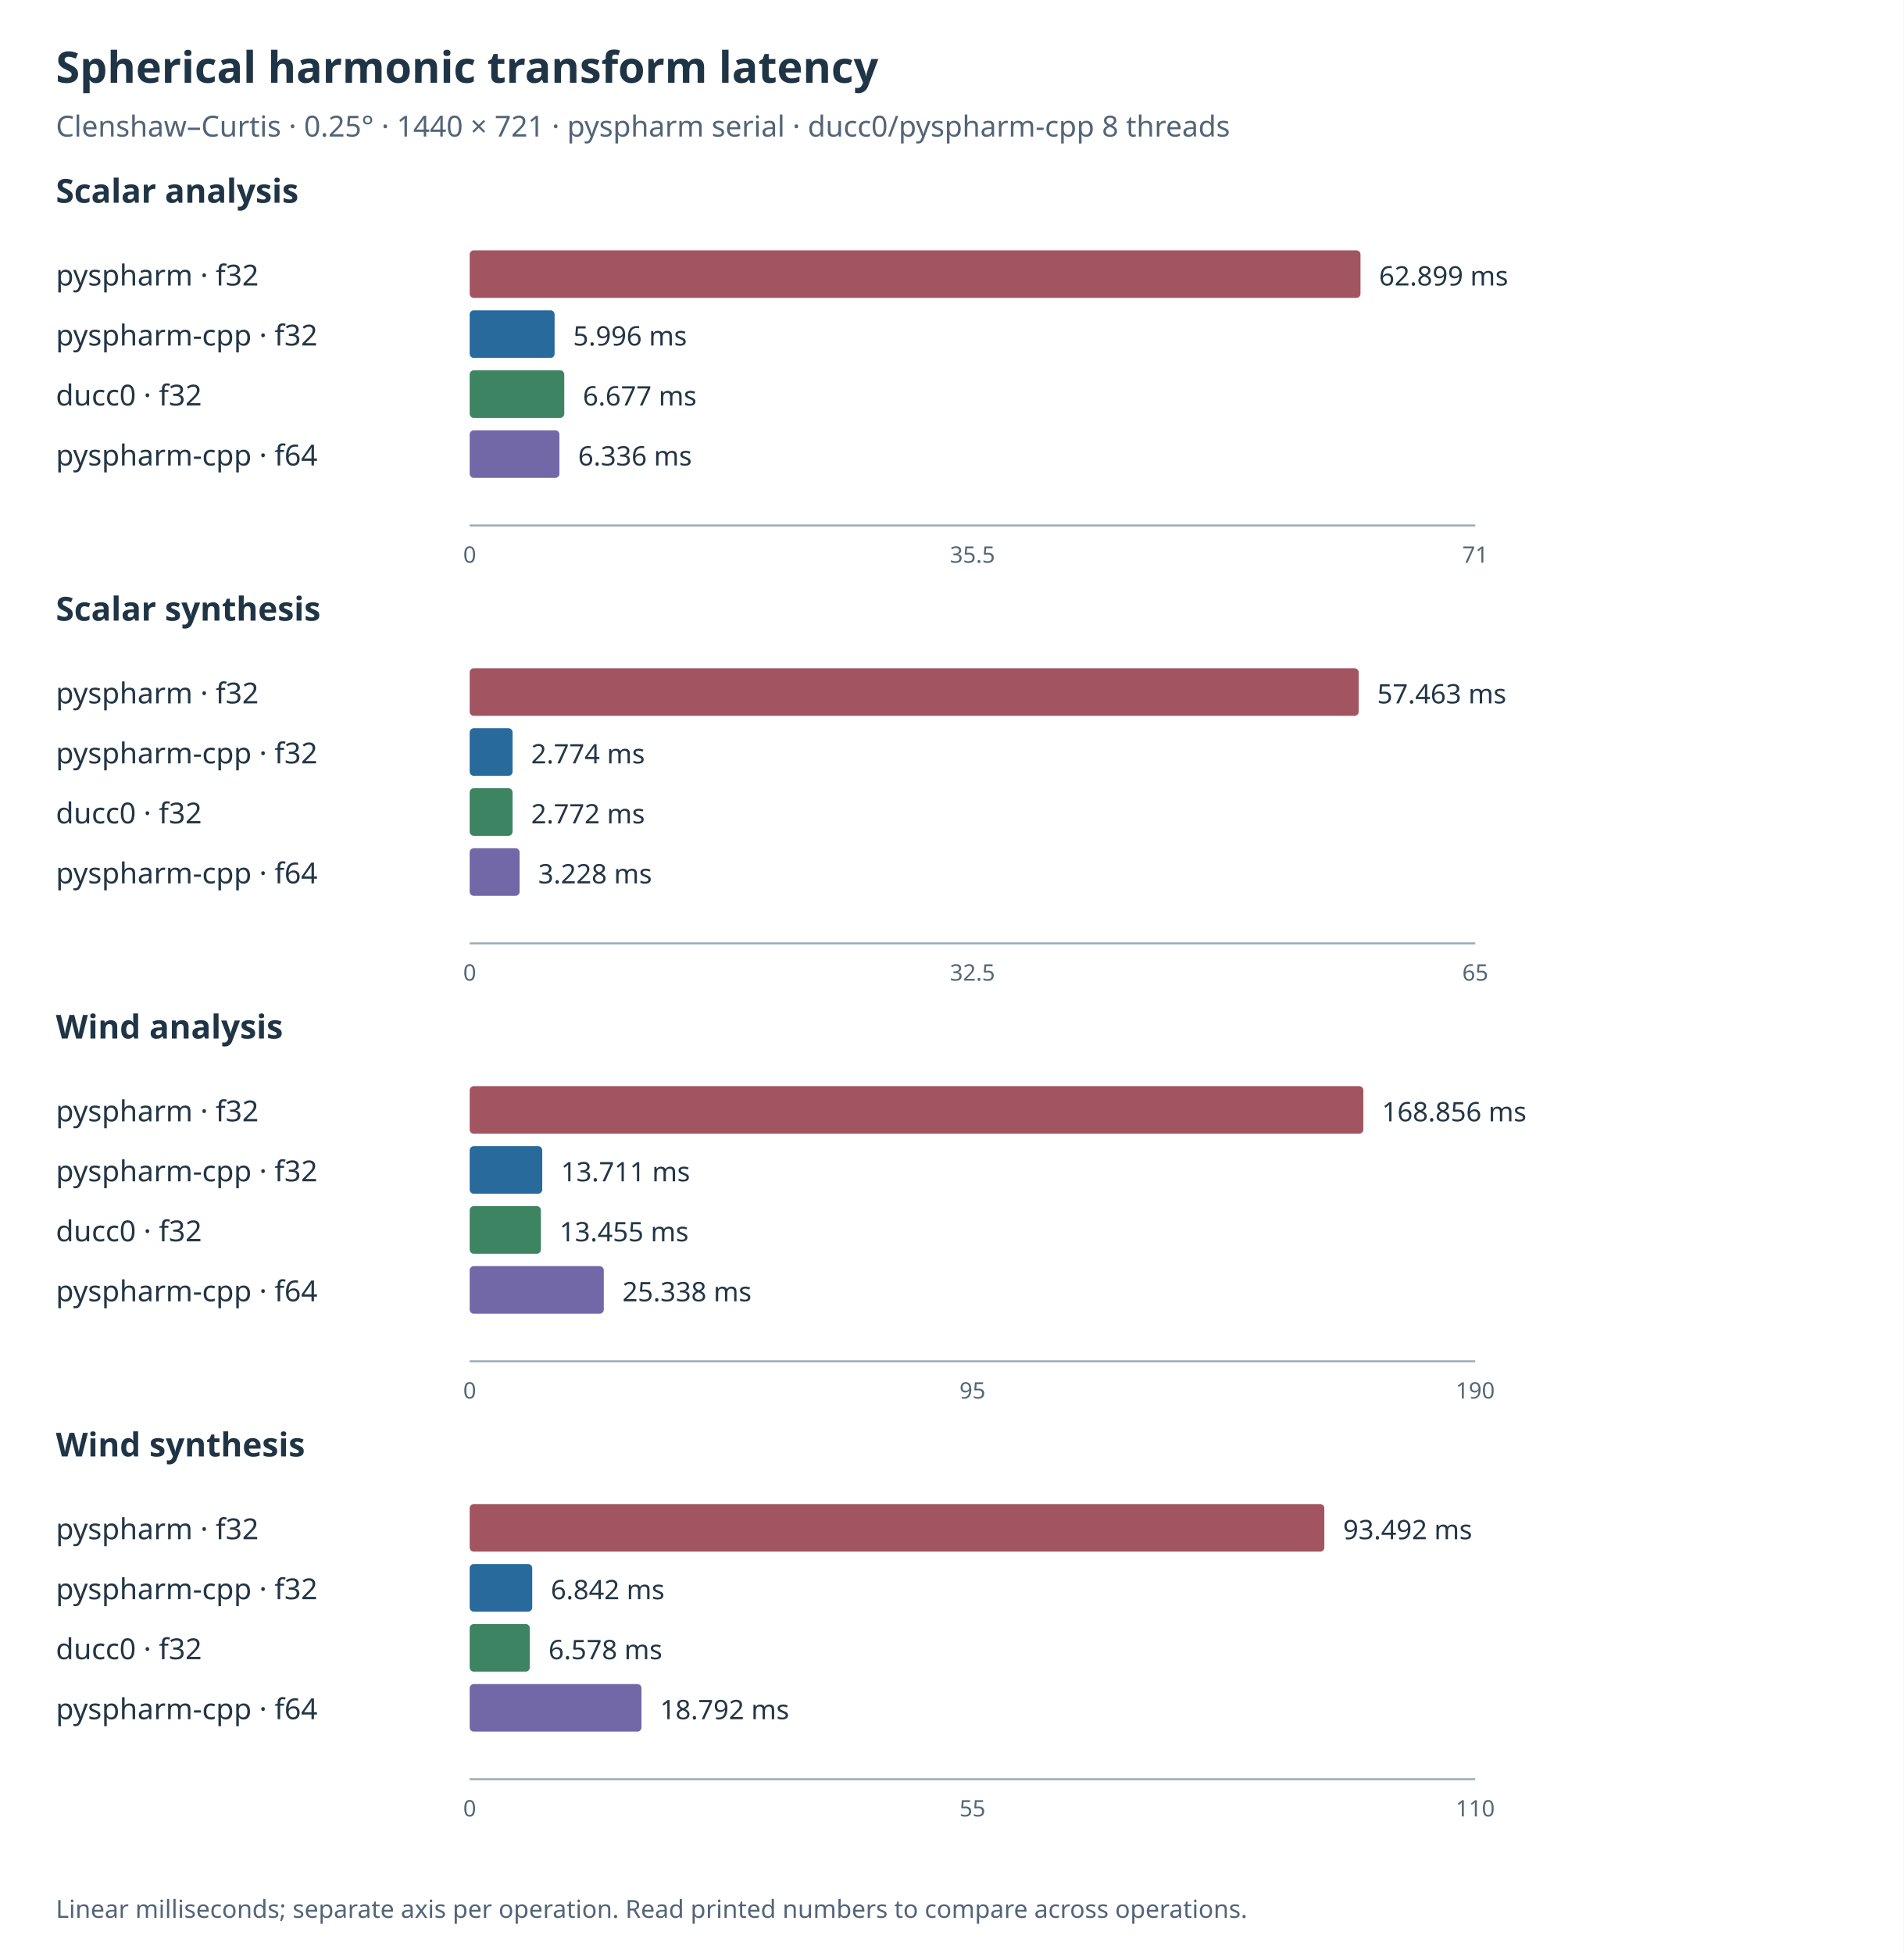
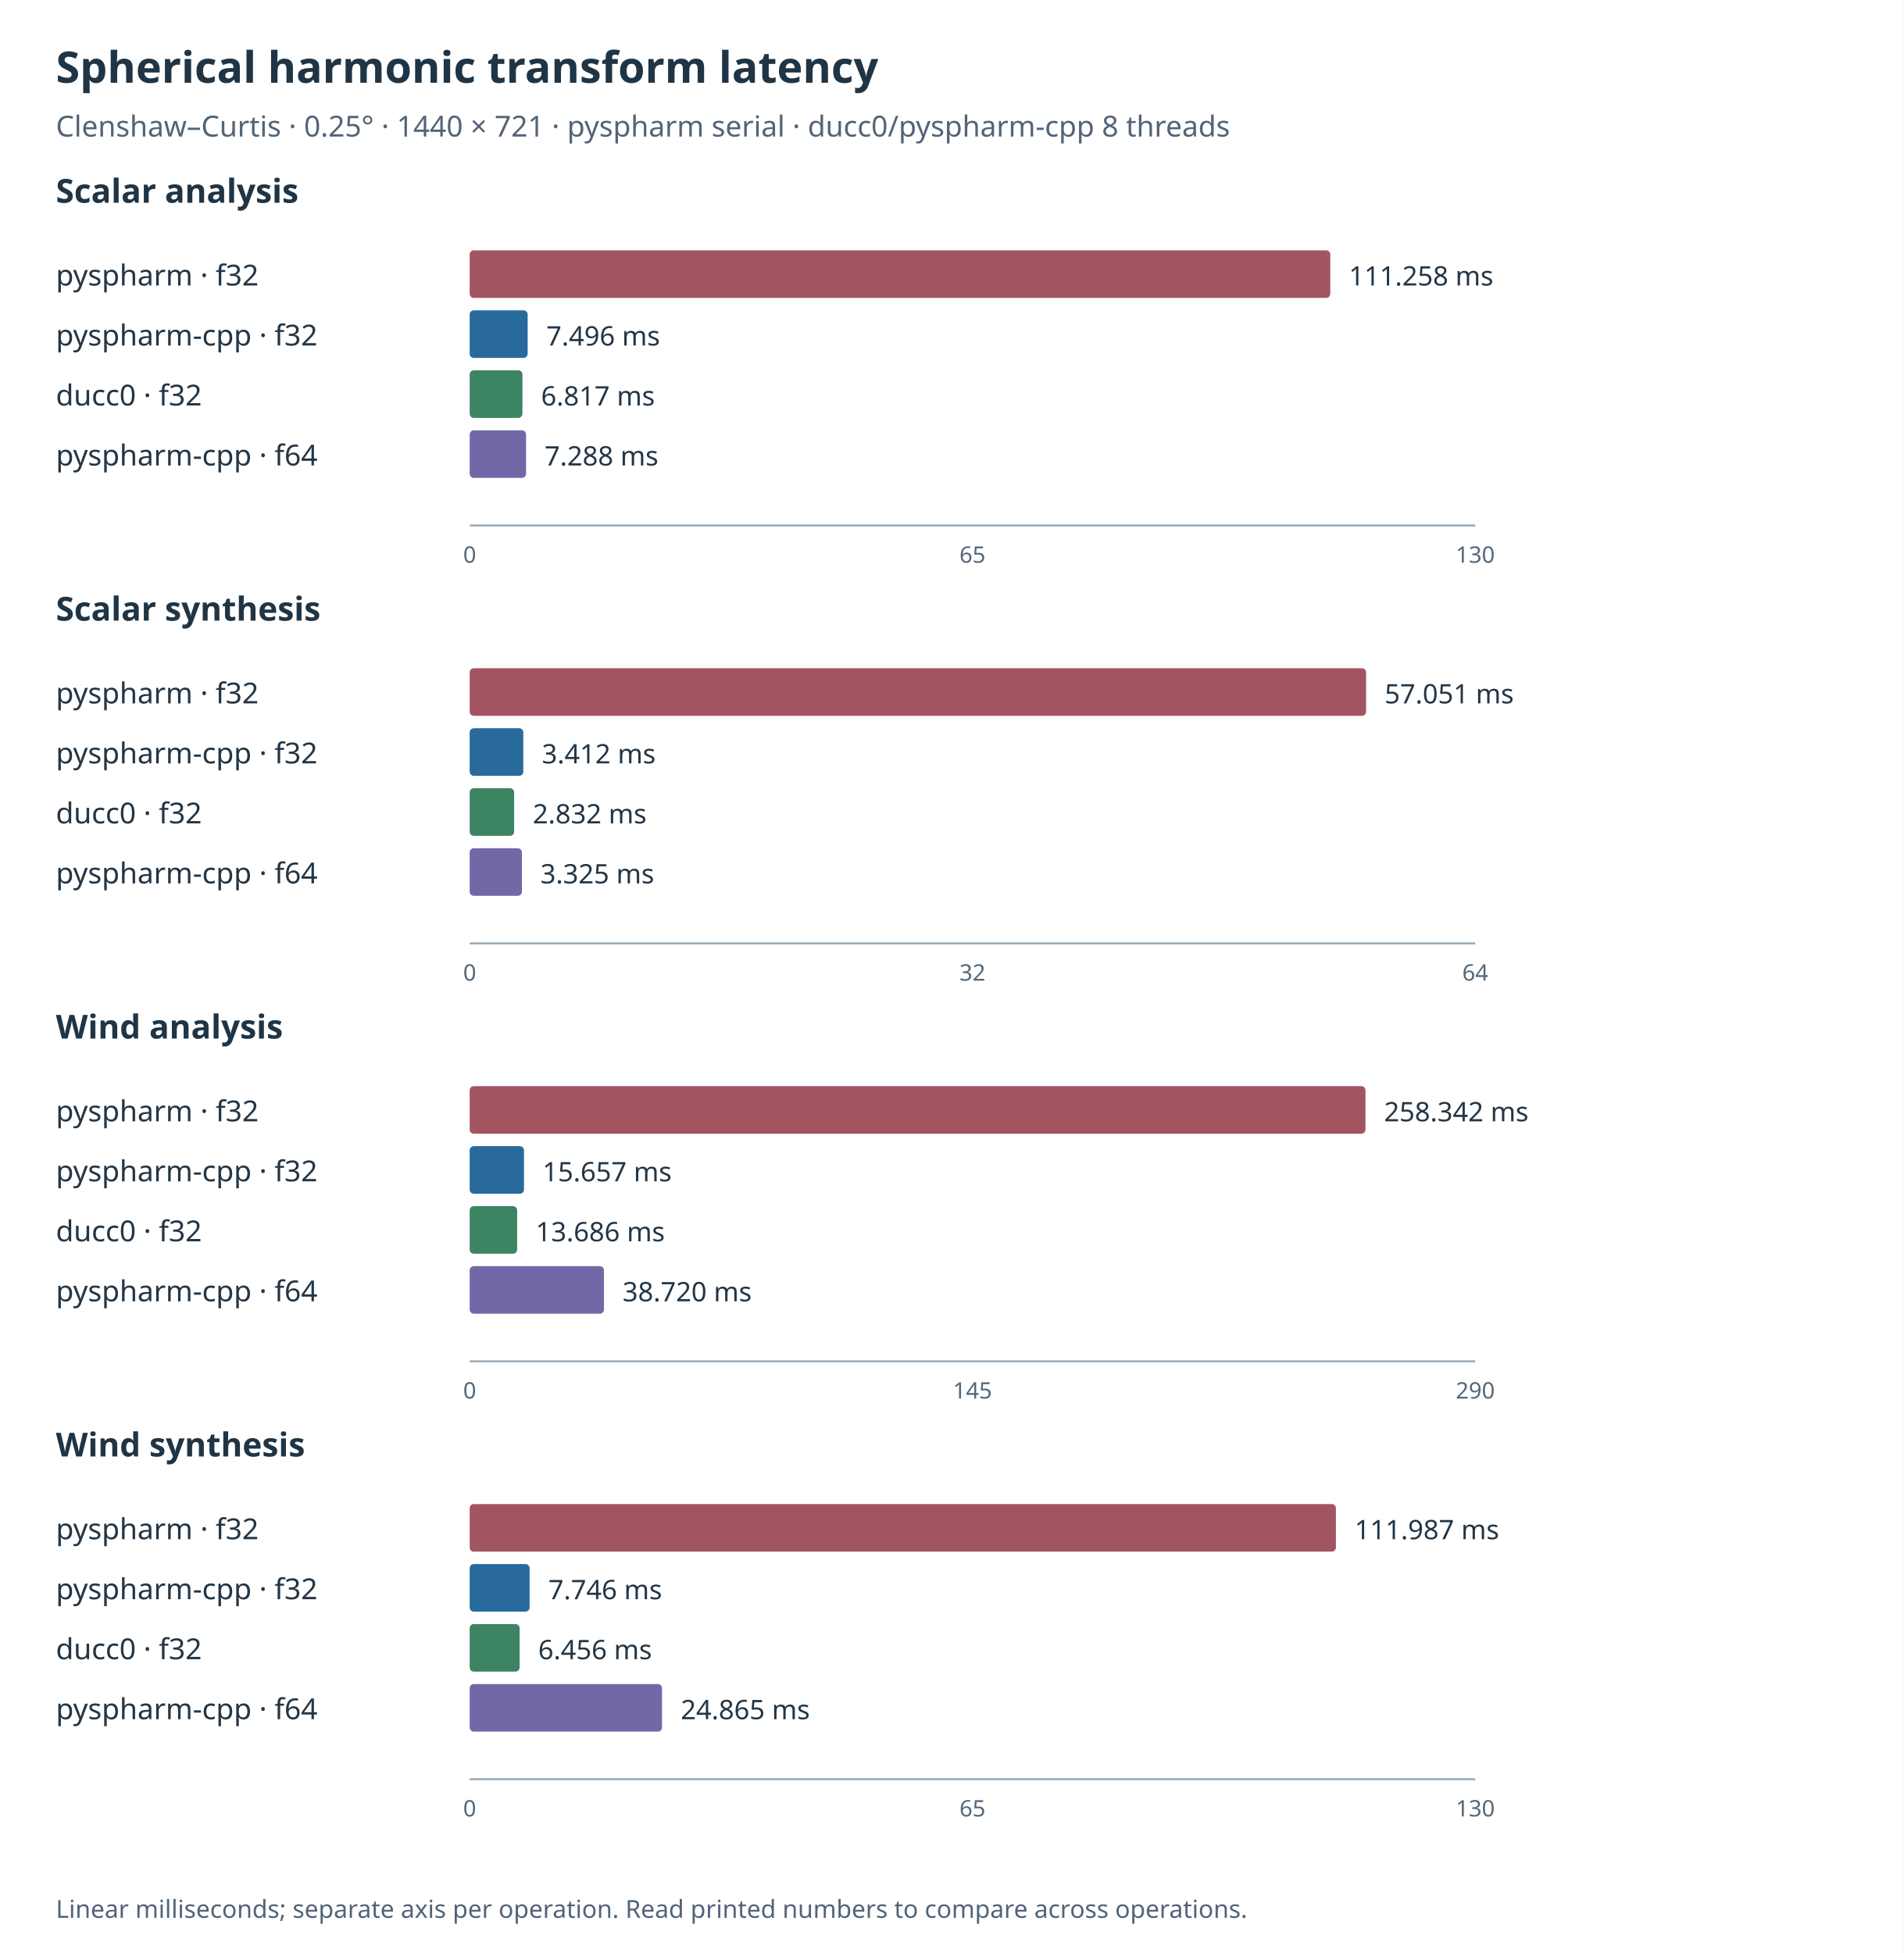
<svg xmlns="http://www.w3.org/2000/svg" width="920" height="944" viewBox="0 0 920 944" role="img" aria-labelledby="t d">
  <rect width="920" height="944" fill="white" />
  <text x="27" y="40" font-size="21" font-family="sans-serif" font-weight="600" fill="#1f3546">Spherical harmonic transform latency</text>
  <text x="27" y="66" font-size="14" font-family="sans-serif" fill="#526478">Clenshaw–Curtis · 0.25° · 1440 × 721 · pyspharm serial · ducc0/pyspharm-cpp 8 threads</text>
  <text x="27" y="98" font-size="16" font-family="sans-serif" font-weight="600" fill="#1f3546">Scalar analysis</text>
  <text x="27" y="138" font-family="sans-serif" font-size="14" fill="#233646">pyspharm · f32</text>
-   <rect x="227" y="121" width="430.54" height="23" fill="#a25561" rx="2" />
-   <text x="666.5" y="138" font-family="sans-serif" font-size="13" fill="#233646">62.899 ms</text>
+   <rect x="227" y="121" width="415.93" height="23" fill="#a25561" rx="2" />
+   <text x="651.9" y="138" font-family="sans-serif" font-size="13" fill="#233646">111.258 ms</text>
  <text x="27" y="167" font-family="sans-serif" font-size="14" fill="#233646">pyspharm-cpp · f32</text>
-   <rect x="227" y="150" width="41.04" height="23" fill="#286a9b" rx="2" />
-   <text x="277.0" y="167" font-family="sans-serif" font-size="13" fill="#233646">5.996 ms</text>
+   <rect x="227" y="150" width="28.02" height="23" fill="#286a9b" rx="2" />
+   <text x="264.0" y="167" font-family="sans-serif" font-size="13" fill="#233646">7.496 ms</text>
  <text x="27" y="196" font-family="sans-serif" font-size="14" fill="#233646">ducc0 · f32</text>
-   <rect x="227" y="179" width="45.71" height="23" fill="#3d8462" rx="2" />
-   <text x="281.7" y="196" font-family="sans-serif" font-size="13" fill="#233646">6.677 ms</text>
+   <rect x="227" y="179" width="25.49" height="23" fill="#3d8462" rx="2" />
+   <text x="261.5" y="196" font-family="sans-serif" font-size="13" fill="#233646">6.817 ms</text>
  <text x="27" y="225" font-family="sans-serif" font-size="14" fill="#233646">pyspharm-cpp · f64</text>
-   <rect x="227" y="208" width="43.37" height="23" fill="#7268a8" rx="2" />
-   <text x="279.4" y="225" font-family="sans-serif" font-size="13" fill="#233646">6.336 ms</text>
+   <rect x="227" y="208" width="27.25" height="23" fill="#7268a8" rx="2" />
+   <text x="263.2" y="225" font-family="sans-serif" font-size="13" fill="#233646">7.288 ms</text>
  <line x1="227" x2="713" y1="254" y2="254" stroke="#9caeba" />
  <text x="227.0" y="272" text-anchor="middle" font-size="11" font-family="sans-serif" fill="#536779">0</text>
-   <text x="470.0" y="272" text-anchor="middle" font-size="11" font-family="sans-serif" fill="#536779">35.5</text>
-   <text x="713.0" y="272" text-anchor="middle" font-size="11" font-family="sans-serif" fill="#536779">71</text>
+   <text x="470.0" y="272" text-anchor="middle" font-size="11" font-family="sans-serif" fill="#536779">65</text>
+   <text x="713.0" y="272" text-anchor="middle" font-size="11" font-family="sans-serif" fill="#536779">130</text>
  <text x="27" y="300" font-size="16" font-family="sans-serif" font-weight="600" fill="#1f3546">Scalar synthesis</text>
  <text x="27" y="340" font-family="sans-serif" font-size="14" fill="#233646">pyspharm · f32</text>
-   <rect x="227" y="323" width="429.65" height="23" fill="#a25561" rx="2" />
-   <text x="665.6" y="340" font-family="sans-serif" font-size="13" fill="#233646">57.463 ms</text>
+   <rect x="227" y="323" width="433.23" height="23" fill="#a25561" rx="2" />
+   <text x="669.2" y="340" font-family="sans-serif" font-size="13" fill="#233646">57.051 ms</text>
  <text x="27" y="369" font-family="sans-serif" font-size="14" fill="#233646">pyspharm-cpp · f32</text>
-   <rect x="227" y="352" width="20.74" height="23" fill="#286a9b" rx="2" />
-   <text x="256.7" y="369" font-family="sans-serif" font-size="13" fill="#233646">2.774 ms</text>
+   <rect x="227" y="352" width="25.91" height="23" fill="#286a9b" rx="2" />
+   <text x="261.9" y="369" font-family="sans-serif" font-size="13" fill="#233646">3.412 ms</text>
  <text x="27" y="398" font-family="sans-serif" font-size="14" fill="#233646">ducc0 · f32</text>
-   <rect x="227" y="381" width="20.73" height="23" fill="#3d8462" rx="2" />
-   <text x="256.7" y="398" font-family="sans-serif" font-size="13" fill="#233646">2.772 ms</text>
+   <rect x="227" y="381" width="21.50" height="23" fill="#3d8462" rx="2" />
+   <text x="257.5" y="398" font-family="sans-serif" font-size="13" fill="#233646">2.832 ms</text>
  <text x="27" y="427" font-family="sans-serif" font-size="14" fill="#233646">pyspharm-cpp · f64</text>
-   <rect x="227" y="410" width="24.13" height="23" fill="#7268a8" rx="2" />
-   <text x="260.1" y="427" font-family="sans-serif" font-size="13" fill="#233646">3.228 ms</text>
+   <rect x="227" y="410" width="25.25" height="23" fill="#7268a8" rx="2" />
+   <text x="261.2" y="427" font-family="sans-serif" font-size="13" fill="#233646">3.325 ms</text>
  <line x1="227" x2="713" y1="456" y2="456" stroke="#9caeba" />
  <text x="227.0" y="474" text-anchor="middle" font-size="11" font-family="sans-serif" fill="#536779">0</text>
-   <text x="470.0" y="474" text-anchor="middle" font-size="11" font-family="sans-serif" fill="#536779">32.5</text>
-   <text x="713.0" y="474" text-anchor="middle" font-size="11" font-family="sans-serif" fill="#536779">65</text>
+   <text x="470.0" y="474" text-anchor="middle" font-size="11" font-family="sans-serif" fill="#536779">32</text>
+   <text x="713.0" y="474" text-anchor="middle" font-size="11" font-family="sans-serif" fill="#536779">64</text>
  <text x="27" y="502" font-size="16" font-family="sans-serif" font-weight="600" fill="#1f3546">Wind analysis</text>
  <text x="27" y="542" font-family="sans-serif" font-size="14" fill="#233646">pyspharm · f32</text>
-   <rect x="227" y="525" width="431.91" height="23" fill="#a25561" rx="2" />
-   <text x="667.9" y="542" font-family="sans-serif" font-size="13" fill="#233646">168.856 ms</text>
+   <rect x="227" y="525" width="432.94" height="23" fill="#a25561" rx="2" />
+   <text x="668.9" y="542" font-family="sans-serif" font-size="13" fill="#233646">258.342 ms</text>
  <text x="27" y="571" font-family="sans-serif" font-size="14" fill="#233646">pyspharm-cpp · f32</text>
-   <rect x="227" y="554" width="35.07" height="23" fill="#286a9b" rx="2" />
-   <text x="271.1" y="571" font-family="sans-serif" font-size="13" fill="#233646">13.711 ms</text>
+   <rect x="227" y="554" width="26.24" height="23" fill="#286a9b" rx="2" />
+   <text x="262.2" y="571" font-family="sans-serif" font-size="13" fill="#233646">15.657 ms</text>
  <text x="27" y="600" font-family="sans-serif" font-size="14" fill="#233646">ducc0 · f32</text>
-   <rect x="227" y="583" width="34.42" height="23" fill="#3d8462" rx="2" />
-   <text x="270.4" y="600" font-family="sans-serif" font-size="13" fill="#233646">13.455 ms</text>
+   <rect x="227" y="583" width="22.94" height="23" fill="#3d8462" rx="2" />
+   <text x="258.9" y="600" font-family="sans-serif" font-size="13" fill="#233646">13.686 ms</text>
  <text x="27" y="629" font-family="sans-serif" font-size="14" fill="#233646">pyspharm-cpp · f64</text>
-   <rect x="227" y="612" width="64.81" height="23" fill="#7268a8" rx="2" />
-   <text x="300.8" y="629" font-family="sans-serif" font-size="13" fill="#233646">25.338 ms</text>
+   <rect x="227" y="612" width="64.89" height="23" fill="#7268a8" rx="2" />
+   <text x="300.9" y="629" font-family="sans-serif" font-size="13" fill="#233646">38.720 ms</text>
  <line x1="227" x2="713" y1="658" y2="658" stroke="#9caeba" />
  <text x="227.0" y="676" text-anchor="middle" font-size="11" font-family="sans-serif" fill="#536779">0</text>
-   <text x="470.0" y="676" text-anchor="middle" font-size="11" font-family="sans-serif" fill="#536779">95</text>
-   <text x="713.0" y="676" text-anchor="middle" font-size="11" font-family="sans-serif" fill="#536779">190</text>
+   <text x="470.0" y="676" text-anchor="middle" font-size="11" font-family="sans-serif" fill="#536779">145</text>
+   <text x="713.0" y="676" text-anchor="middle" font-size="11" font-family="sans-serif" fill="#536779">290</text>
  <text x="27" y="704" font-size="16" font-family="sans-serif" font-weight="600" fill="#1f3546">Wind synthesis</text>
  <text x="27" y="744" font-family="sans-serif" font-size="14" fill="#233646">pyspharm · f32</text>
-   <rect x="227" y="727" width="413.06" height="23" fill="#a25561" rx="2" />
-   <text x="649.1" y="744" font-family="sans-serif" font-size="13" fill="#233646">93.492 ms</text>
+   <rect x="227" y="727" width="418.66" height="23" fill="#a25561" rx="2" />
+   <text x="654.7" y="744" font-family="sans-serif" font-size="13" fill="#233646">111.987 ms</text>
  <text x="27" y="773" font-family="sans-serif" font-size="14" fill="#233646">pyspharm-cpp · f32</text>
-   <rect x="227" y="756" width="30.23" height="23" fill="#286a9b" rx="2" />
-   <text x="266.2" y="773" font-family="sans-serif" font-size="13" fill="#233646">6.842 ms</text>
+   <rect x="227" y="756" width="28.96" height="23" fill="#286a9b" rx="2" />
+   <text x="265.0" y="773" font-family="sans-serif" font-size="13" fill="#233646">7.746 ms</text>
  <text x="27" y="802" font-family="sans-serif" font-size="14" fill="#233646">ducc0 · f32</text>
-   <rect x="227" y="785" width="29.06" height="23" fill="#3d8462" rx="2" />
-   <text x="265.1" y="802" font-family="sans-serif" font-size="13" fill="#233646">6.578 ms</text>
+   <rect x="227" y="785" width="24.14" height="23" fill="#3d8462" rx="2" />
+   <text x="260.1" y="802" font-family="sans-serif" font-size="13" fill="#233646">6.456 ms</text>
  <text x="27" y="831" font-family="sans-serif" font-size="14" fill="#233646">pyspharm-cpp · f64</text>
-   <rect x="227" y="814" width="83.03" height="23" fill="#7268a8" rx="2" />
-   <text x="319.0" y="831" font-family="sans-serif" font-size="13" fill="#233646">18.792 ms</text>
+   <rect x="227" y="814" width="92.96" height="23" fill="#7268a8" rx="2" />
+   <text x="329.0" y="831" font-family="sans-serif" font-size="13" fill="#233646">24.865 ms</text>
  <line x1="227" x2="713" y1="860" y2="860" stroke="#9caeba" />
  <text x="227.0" y="878" text-anchor="middle" font-size="11" font-family="sans-serif" fill="#536779">0</text>
-   <text x="470.0" y="878" text-anchor="middle" font-size="11" font-family="sans-serif" fill="#536779">55</text>
-   <text x="713.0" y="878" text-anchor="middle" font-size="11" font-family="sans-serif" fill="#536779">110</text>
+   <text x="470.0" y="878" text-anchor="middle" font-size="11" font-family="sans-serif" fill="#536779">65</text>
+   <text x="713.0" y="878" text-anchor="middle" font-size="11" font-family="sans-serif" fill="#536779">130</text>
  <text x="27" y="927" font-size="12" font-family="sans-serif" fill="#526478">Linear milliseconds; separate axis per operation. Read printed numbers to compare across operations.</text>
</svg>
